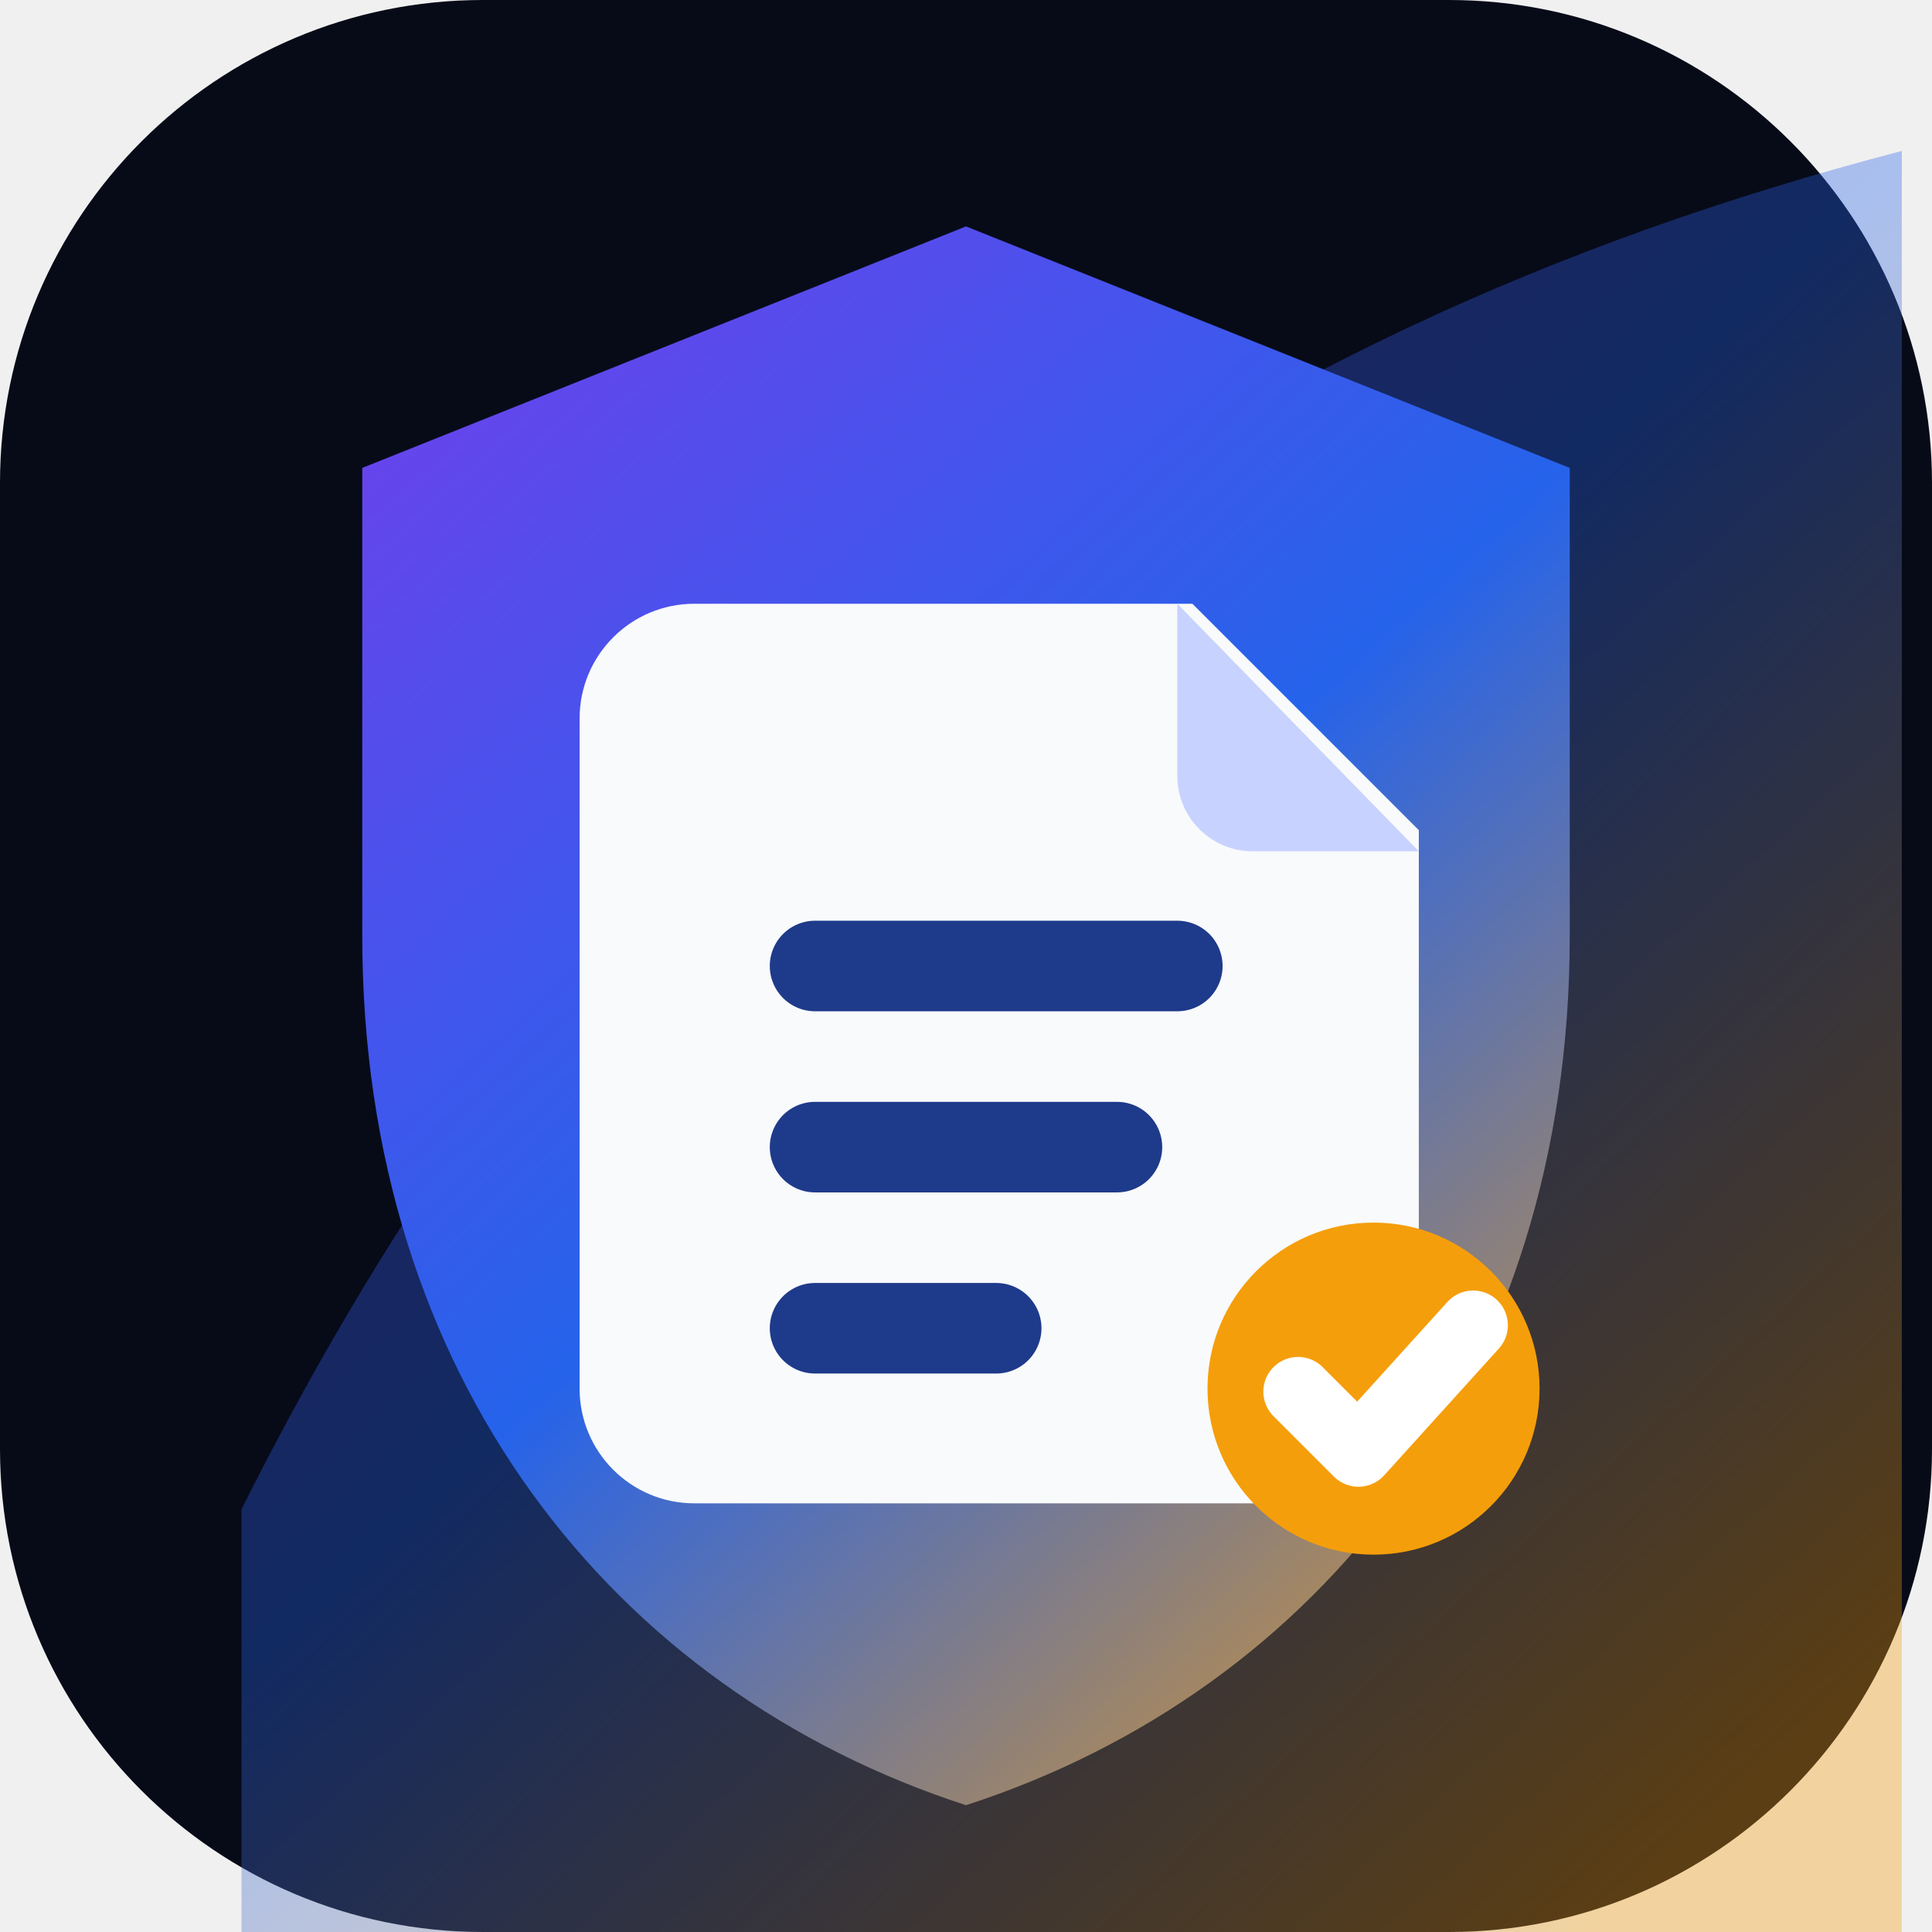
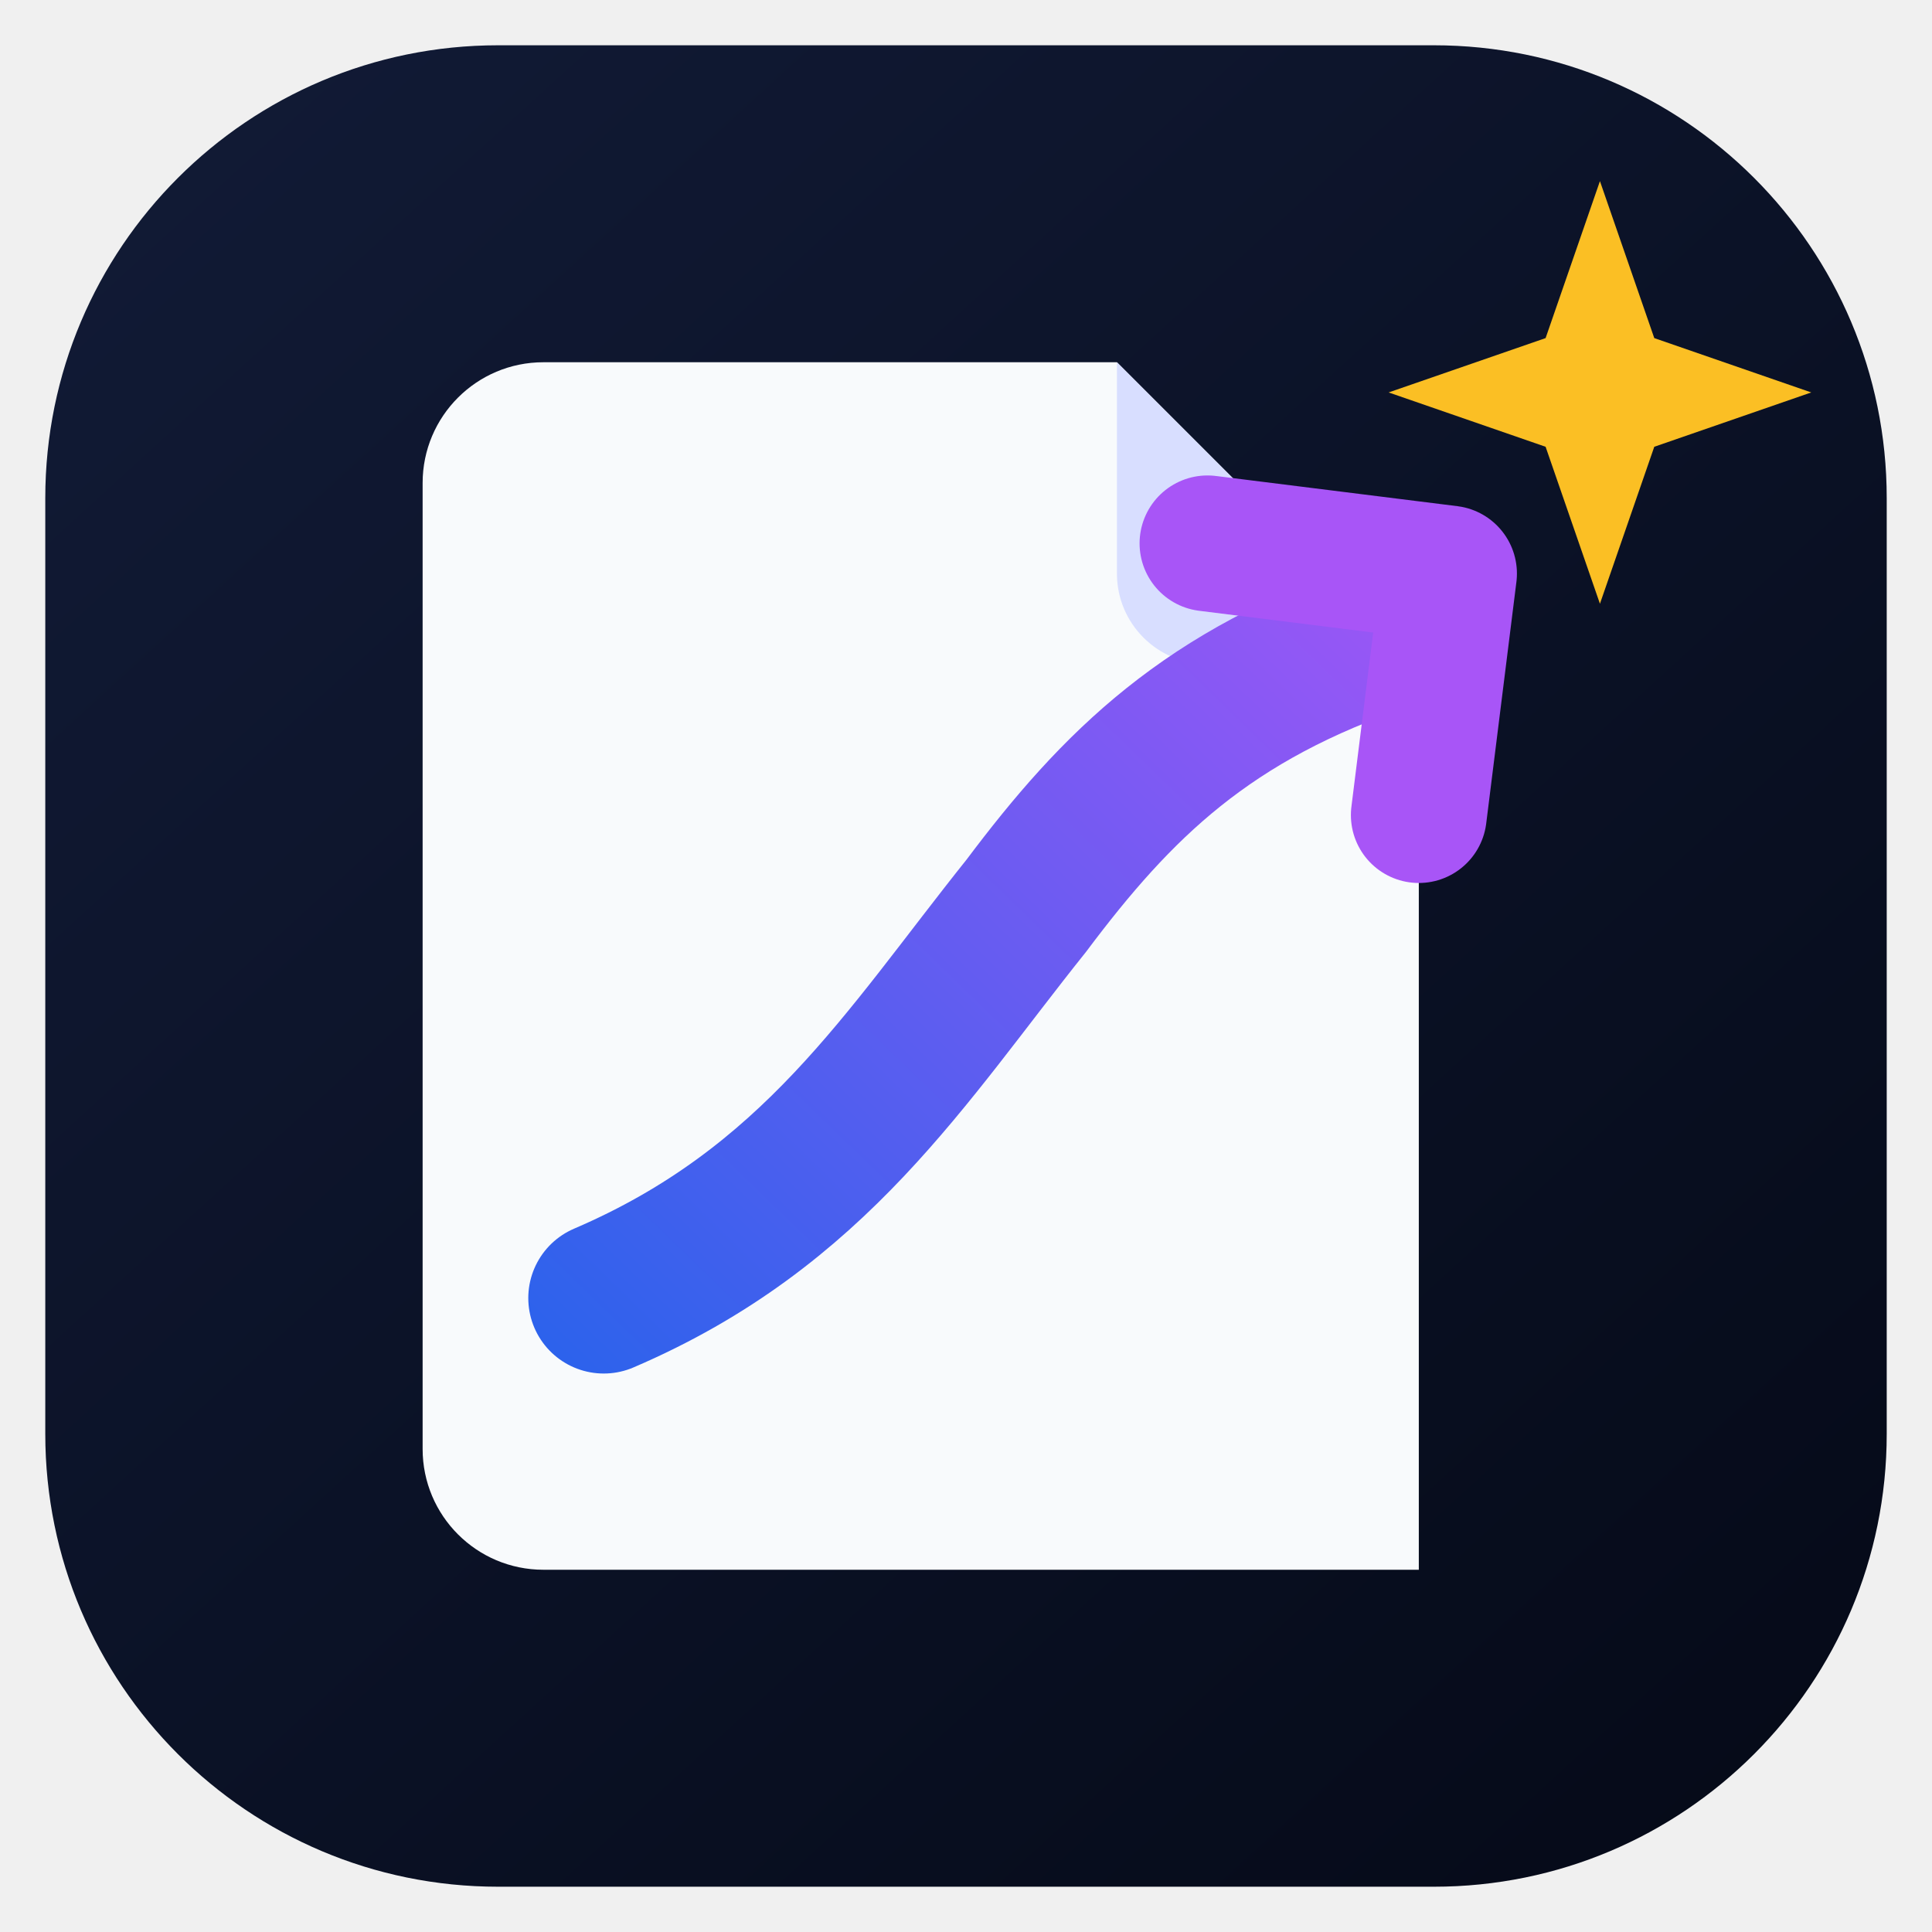
<svg xmlns="http://www.w3.org/2000/svg" viewBox="0 0 64 64" fill="none">
  <defs>
-     <linearGradient id="brand" x1="8" y1="6" x2="57" y2="60" gradientUnits="userSpaceOnUse">
-       <stop stop-color="#7C3AED" />
-       <stop offset="0.5" stop-color="#2563EB" />
-       <stop offset="1" stop-color="#F59E0B" />
+     <linearGradient id="bg" x1="6" y1="4" x2="59" y2="62" gradientUnits="userSpaceOnUse">
+       <stop stop-color="#111A35" />
+       <stop offset="1" stop-color="#050A18" />
+     </linearGradient>
+     <linearGradient id="up" x1="20" y1="50" x2="51" y2="18" gradientUnits="userSpaceOnUse">
+       <stop stop-color="#2563EB" />
+       <stop offset="1" stop-color="#A855F7" />
    </linearGradient>
  </defs>
-   <rect width="64" height="64" rx="16" fill="#070B18" />
-   <path opacity="0.35" d="M8 50c13-26 32-39 55-45v59H8V50Z" fill="url(#brand)" />
-   <path d="M32 7.5 52 15.5V31c0 14.6-8.3 25-20 28.8C20.3 56 12 45.6 12 31V15.5l20-8Z" fill="url(#brand)" />
-   <path d="M23 20h16.5L47 27.5V46a3.8 3.8 0 0 1-3.8 3.8H23a3.8 3.8 0 0 1-3.8-3.8V23.8A3.8 3.8 0 0 1 23 20Z" fill="#F8FAFC" />
-   <path d="M39 20v5.7a2.5 2.5 0 0 0 2.5 2.5H47L39 20Z" fill="#C7D2FE" />
-   <path d="M27 32h12M27 38h10M27 44h6" stroke="#1E3A8A" stroke-width="3" stroke-linecap="round" />
-   <circle cx="45.5" cy="46" r="5.5" fill="#F59E0B" />
-   <path d="M43 46.1 45 48.1 48.8 43.9" stroke="white" stroke-width="2.3" stroke-linecap="round" stroke-linejoin="round" />
+   <rect x="1.5" y="1.5" width="61" height="61" rx="15" fill="url(#bg)" />
+   <path d="M18 12h19l10 10v30H18a4 4 0 0 1-4-4V16a4 4 0 0 1 4-4Z" fill="#F8FAFC" />
+   <path d="M37 12v7a3 3 0 0 0 3 3h7L37 12Z" fill="#D8DEFF" />
+   <path d="M20 43c7-3 10-8 14-13 3-4 6-7 12-9" stroke="url(#up)" stroke-width="5" stroke-linecap="round" />
+   <path d="m40 18 8 1-1 8" stroke="#A855F7" stroke-width="4.5" stroke-linecap="round" stroke-linejoin="round" />
+   <path d="m53 6 1.8 5.2L60 13l-5.2 1.8L53 20l-1.8-5.2L46 13l5.2-1.8L53 6Z" fill="#FBBF24" />
</svg>
